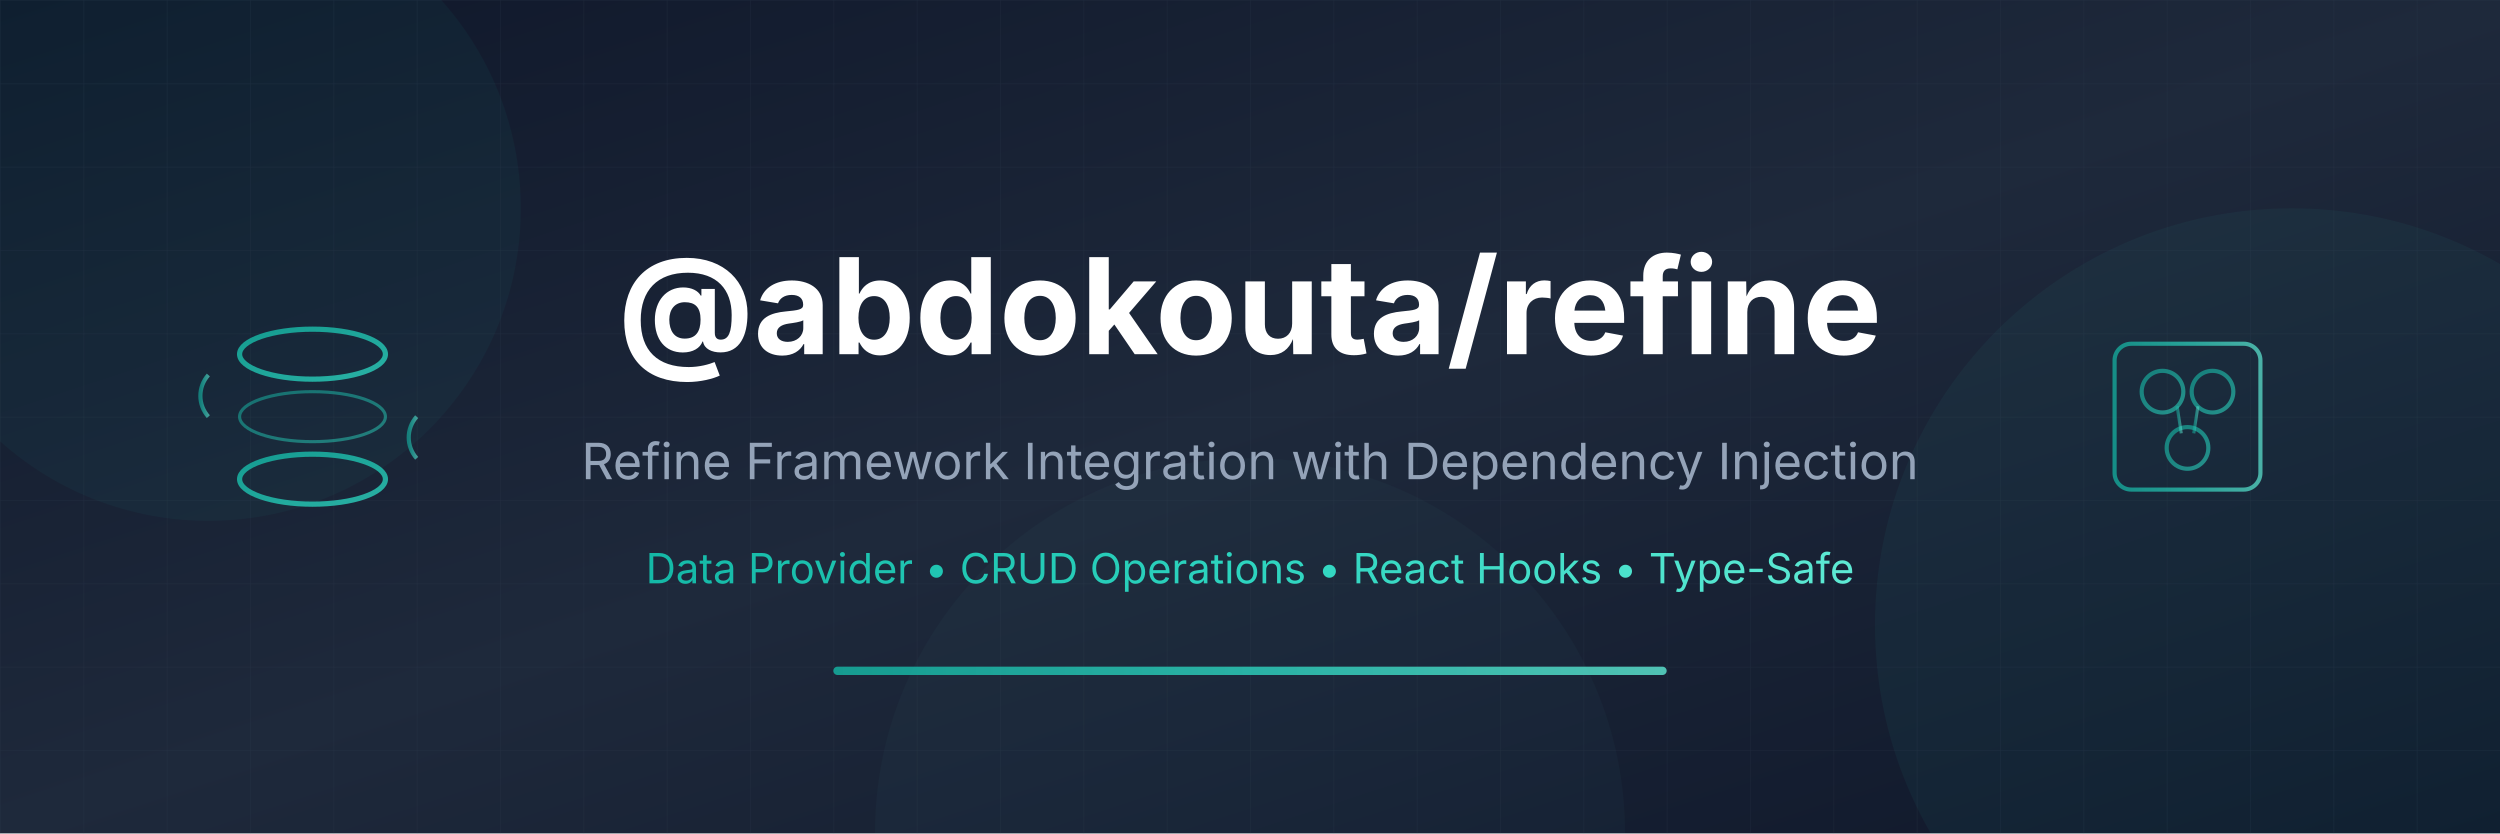
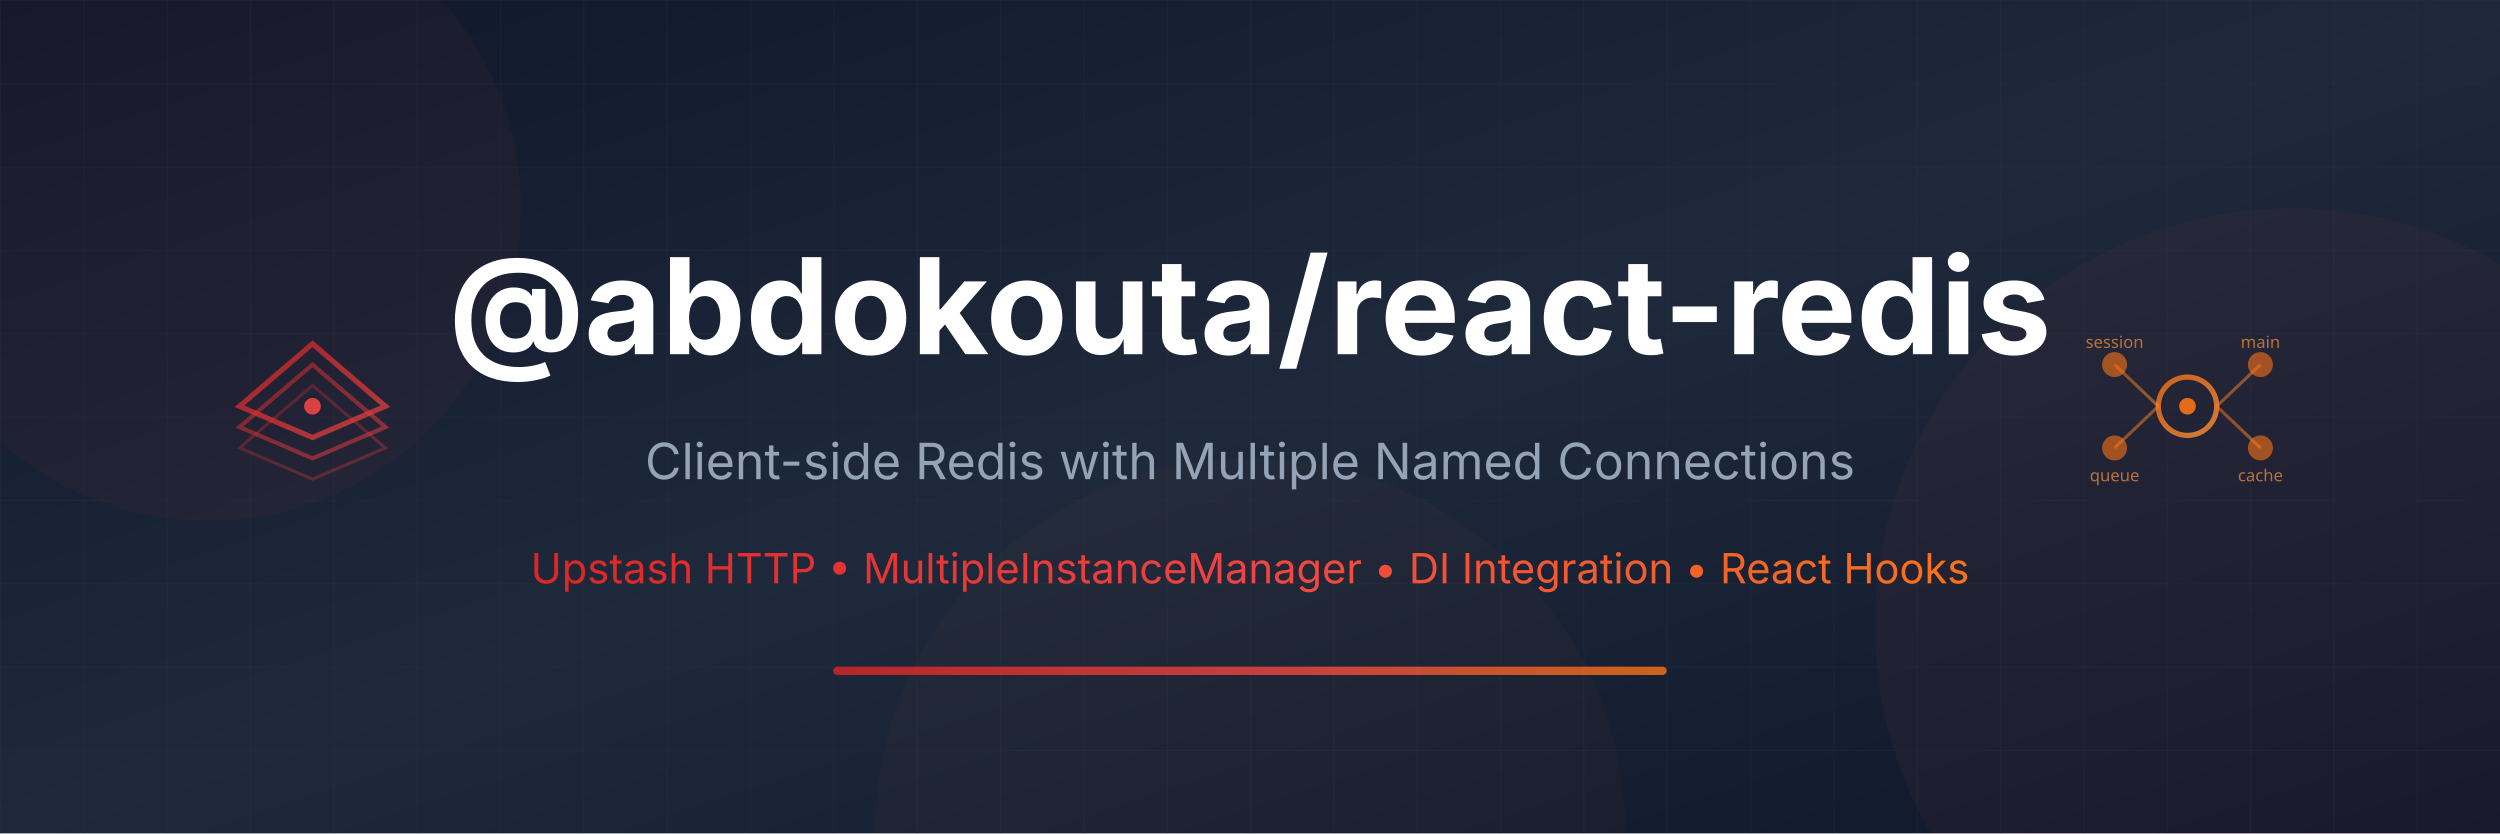
<svg xmlns="http://www.w3.org/2000/svg" width="1200" height="400" viewBox="0 0 1200 400" fill="none">
  <defs>
    <linearGradient id="bgGradient" x1="0%" y1="0%" x2="100%" y2="100%">
      <stop offset="0%" style="stop-color:#0f172a" />
      <stop offset="50%" style="stop-color:#1e293b" />
      <stop offset="100%" style="stop-color:#0f172a" />
    </linearGradient>
    <linearGradient id="accentGradient" x1="0%" y1="0%" x2="100%" y2="0%">
-       <stop offset="0%" style="stop-color:#14b8a6" />
-       <stop offset="50%" style="stop-color:#2dd4bf" />
-       <stop offset="100%" style="stop-color:#5eead4" />
+       <stop offset="0%" style="stop-color:#dc2626" />
+       <stop offset="50%" style="stop-color:#ef4444" />
+       <stop offset="100%" style="stop-color:#f97316" />
    </linearGradient>
-     <linearGradient id="refineGradient" x1="0%" y1="0%" x2="100%" y2="100%">
-       <stop offset="0%" style="stop-color:#14b8a6" />
-       <stop offset="100%" style="stop-color:#2dd4bf" />
+     <linearGradient id="redisGradient" x1="0%" y1="0%" x2="100%" y2="100%">
+       <stop offset="0%" style="stop-color:#dc2626" />
+       <stop offset="100%" style="stop-color:#ef4444" />
+     </linearGradient>
+     <linearGradient id="connGradient" x1="0%" y1="0%" x2="100%" y2="100%">
+       <stop offset="0%" style="stop-color:#f97316" />
+       <stop offset="100%" style="stop-color:#fb923c" />
    </linearGradient>
  </defs>
  <rect width="1200" height="400" fill="url(#bgGradient)" />
  <pattern id="grid" width="40" height="40" patternUnits="userSpaceOnUse">
    <path d="M 40 0 L 0 0 0 40" fill="none" stroke="#334155" stroke-width="0.5" opacity="0.3" />
  </pattern>
  <rect width="1200" height="400" fill="url(#grid)" />
-   <circle cx="100" cy="100" r="150" fill="#14b8a6" opacity="0.05" />
-   <circle cx="1100" cy="300" r="200" fill="#2dd4bf" opacity="0.05" />
-   <circle cx="600" cy="400" r="180" fill="#5eead4" opacity="0.03" />
-   <g transform="translate(150, 200)">
-     <ellipse cx="0" cy="-30" rx="35" ry="12" fill="none" stroke="url(#refineGradient)" stroke-width="2.5" opacity="0.8" />
-     <path d="M-35 -30 L-35 30" fill="none" stroke="url(#refineGradient)" stroke-width="2.5" opacity="0.8" />
-     <path d="M35 -30 L35 30" fill="none" stroke="url(#refineGradient)" stroke-width="2.5" opacity="0.8" />
-     <ellipse cx="0" cy="30" rx="35" ry="12" fill="none" stroke="url(#refineGradient)" stroke-width="2.5" opacity="0.8" />
-     <ellipse cx="0" cy="0" rx="35" ry="12" fill="none" stroke="url(#refineGradient)" stroke-width="1.5" opacity="0.5" />
-     <path d="M-50 0 A 15 15 0 0 1 -50 -20" fill="none" stroke="url(#accentGradient)" stroke-width="2" opacity="0.6" />
-     <path d="M50 0 A 15 15 0 0 0 50 20" fill="none" stroke="url(#accentGradient)" stroke-width="2" opacity="0.6" />
+   <circle cx="100" cy="100" r="150" fill="#dc2626" opacity="0.05" />
+   <circle cx="1100" cy="300" r="200" fill="#ef4444" opacity="0.05" />
+   <circle cx="600" cy="400" r="180" fill="#f97316" opacity="0.03" />
+   <g transform="translate(150, 195)">
+     <path d="M0 -30 L35 0 L0 15 L-35 0 Z" fill="none" stroke="url(#redisGradient)" stroke-width="2.5" opacity="0.7" />
+     <path d="M0 -20 L35 10 L0 25 L-35 10 Z" fill="none" stroke="url(#redisGradient)" stroke-width="2" opacity="0.5" />
+     <path d="M0 -10 L35 20 L0 35 L-35 20 Z" fill="none" stroke="url(#redisGradient)" stroke-width="1.5" opacity="0.3" />
+     <circle cx="0" cy="0" r="4" fill="#ef4444" opacity="0.9" />
  </g>
-   <g transform="translate(1050, 200)">
-     <rect x="-35" y="-35" width="70" height="70" rx="8" fill="none" stroke="url(#accentGradient)" stroke-width="2" opacity="0.7" />
-     <circle cx="-12" cy="-12" r="10" fill="none" stroke="url(#refineGradient)" stroke-width="2" opacity="0.6" />
-     <circle cx="12" cy="-12" r="10" fill="none" stroke="url(#refineGradient)" stroke-width="2" opacity="0.6" />
-     <circle cx="0" cy="15" r="10" fill="none" stroke="url(#refineGradient)" stroke-width="2" opacity="0.6" />
-     <line x1="-5" y1="-5" x2="-3" y2="8" stroke="url(#accentGradient)" stroke-width="1.5" opacity="0.5" />
-     <line x1="5" y1="-5" x2="3" y2="8" stroke="url(#accentGradient)" stroke-width="1.5" opacity="0.5" />
+   <g transform="translate(1050, 195)">
+     <circle cx="0" cy="0" r="14" fill="none" stroke="url(#connGradient)" stroke-width="2.5" opacity="0.8" />
+     <circle cx="0" cy="0" r="4" fill="#f97316" opacity="0.9" />
+     <line x1="14" y1="0" x2="35" y2="-20" stroke="url(#connGradient)" stroke-width="1.5" opacity="0.5" />
+     <line x1="14" y1="0" x2="35" y2="20" stroke="url(#connGradient)" stroke-width="1.5" opacity="0.5" />
+     <line x1="-14" y1="0" x2="-35" y2="-20" stroke="url(#connGradient)" stroke-width="1.5" opacity="0.5" />
+     <line x1="-14" y1="0" x2="-35" y2="20" stroke="url(#connGradient)" stroke-width="1.5" opacity="0.5" />
+     <circle cx="35" cy="-20" r="6" fill="#f97316" opacity="0.6" />
+     <circle cx="35" cy="20" r="6" fill="#f97316" opacity="0.6" />
+     <circle cx="-35" cy="-20" r="6" fill="#f97316" opacity="0.6" />
+     <circle cx="-35" cy="20" r="6" fill="#f97316" opacity="0.6" />
+     <text x="35" y="-28" text-anchor="middle" font-family="system-ui" font-size="8" fill="#fb923c" opacity="0.7">main</text>
+     <text x="35" y="36" text-anchor="middle" font-family="system-ui" font-size="8" fill="#fb923c" opacity="0.7">cache</text>
+     <text x="-35" y="-28" text-anchor="middle" font-family="system-ui" font-size="8" fill="#fb923c" opacity="0.7">session</text>
+     <text x="-35" y="36" text-anchor="middle" font-family="system-ui" font-size="8" fill="#fb923c" opacity="0.7">queue</text>
  </g>
  <text x="600" y="170" text-anchor="middle" font-family="system-ui, -apple-system, sans-serif" font-size="64" font-weight="700" fill="white">
-     @abdokouta/refine
+     @abdokouta/react-redis
  </text>
  <text x="600" y="230" text-anchor="middle" font-family="system-ui, -apple-system, sans-serif" font-size="24" fill="#94a3b8">
-     Refine Framework Integration with Dependency Injection
+     Client-side Redis with Multiple Named Connections
  </text>
  <text x="600" y="280" text-anchor="middle" font-family="system-ui, -apple-system, sans-serif" font-size="20" fill="url(#accentGradient)">
-     Data Provider • CRUD Operations • React Hooks • Type-Safe
+     Upstash HTTP • MultipleInstanceManager • DI Integration • React Hooks
  </text>
  <rect x="400" y="320" width="400" height="4" rx="2" fill="url(#accentGradient)" opacity="0.8" />
</svg>
